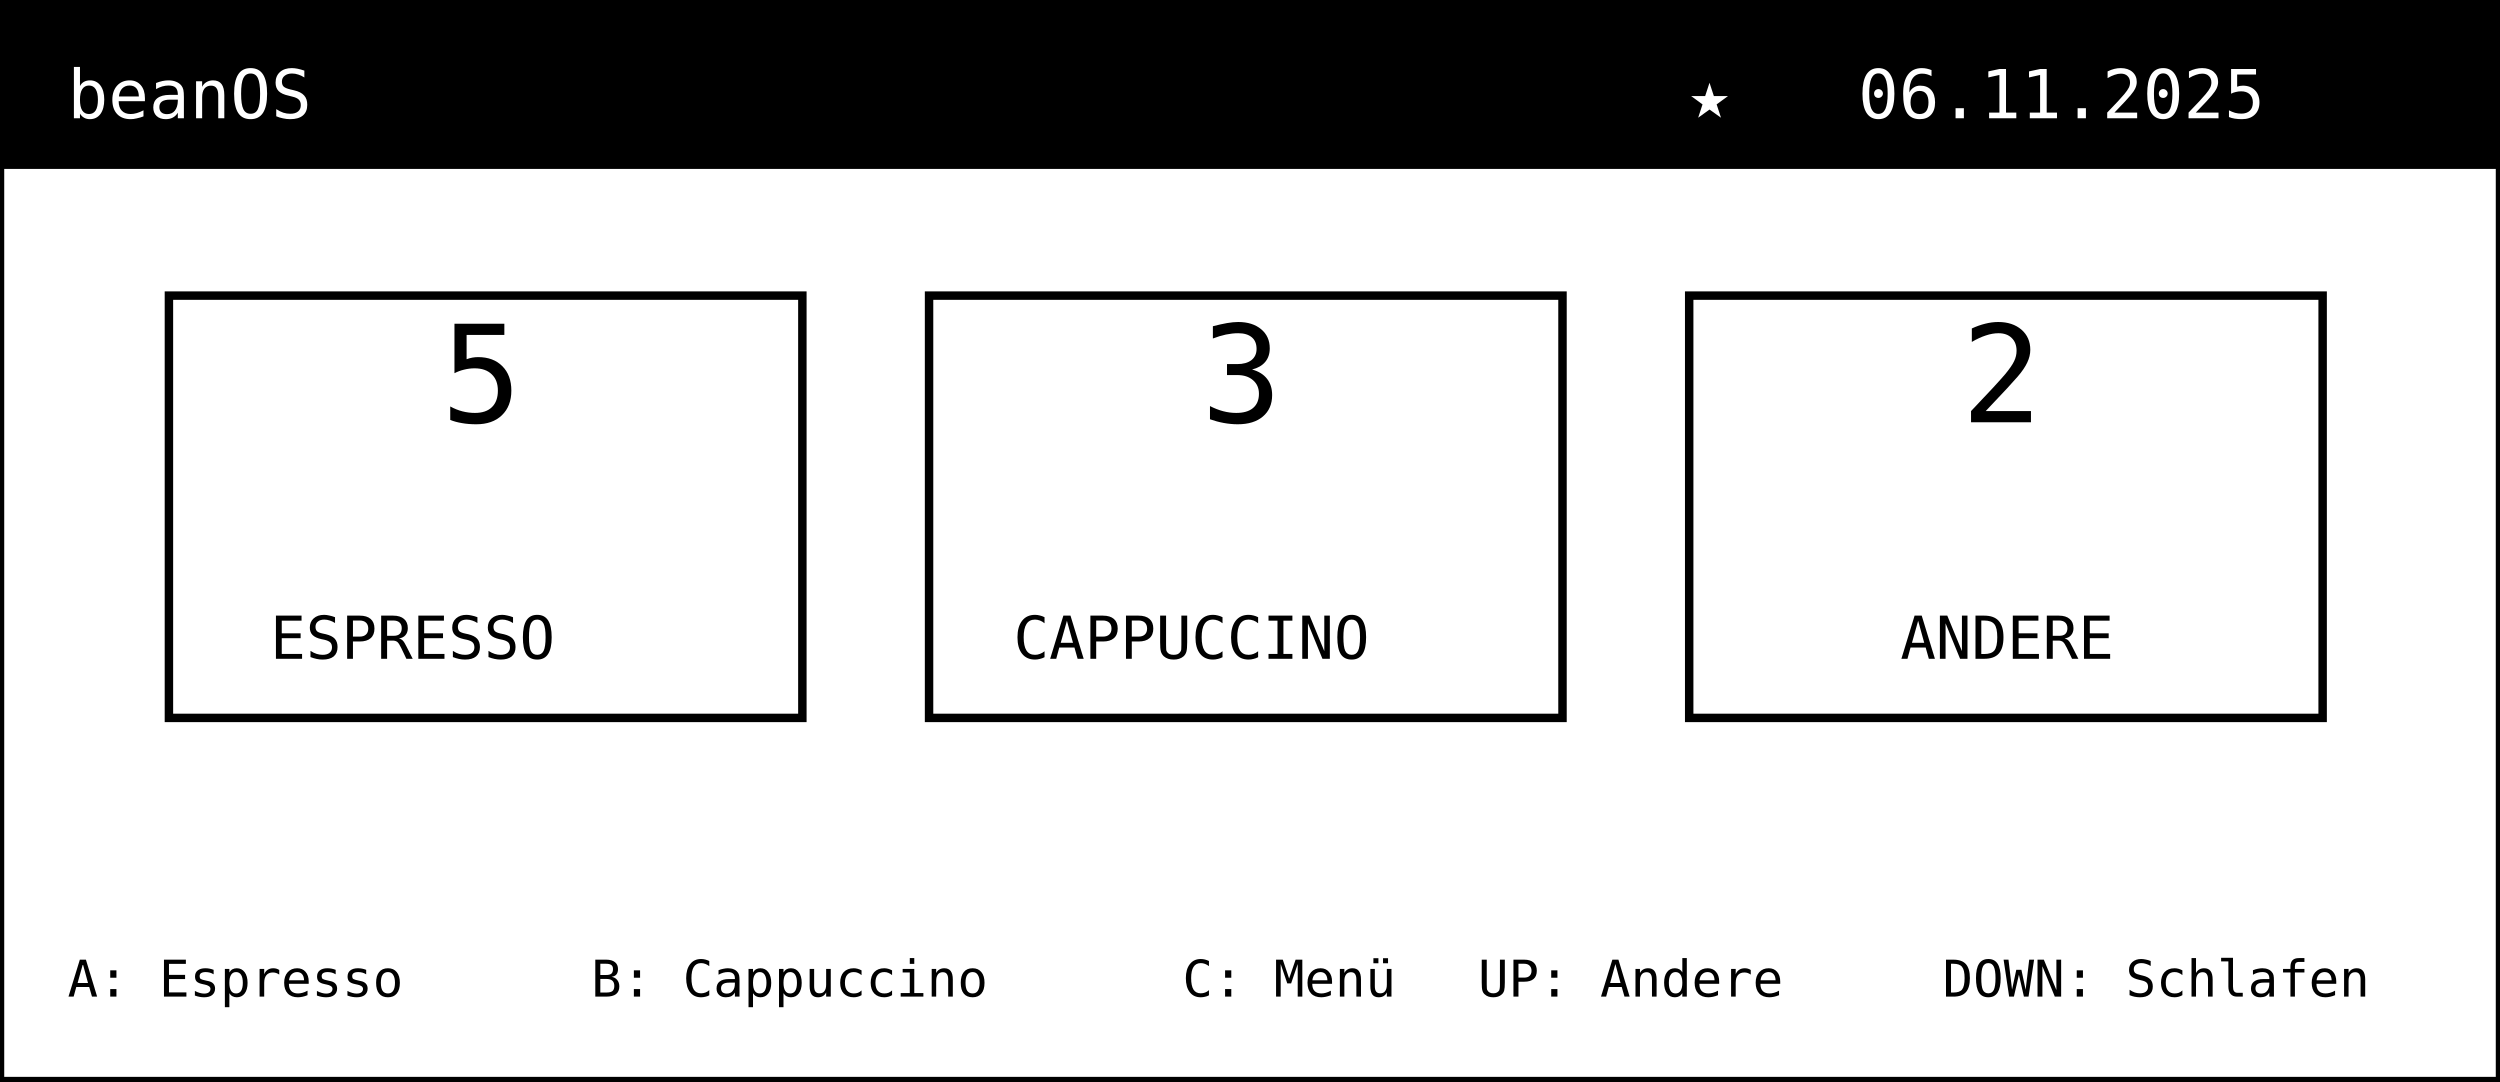
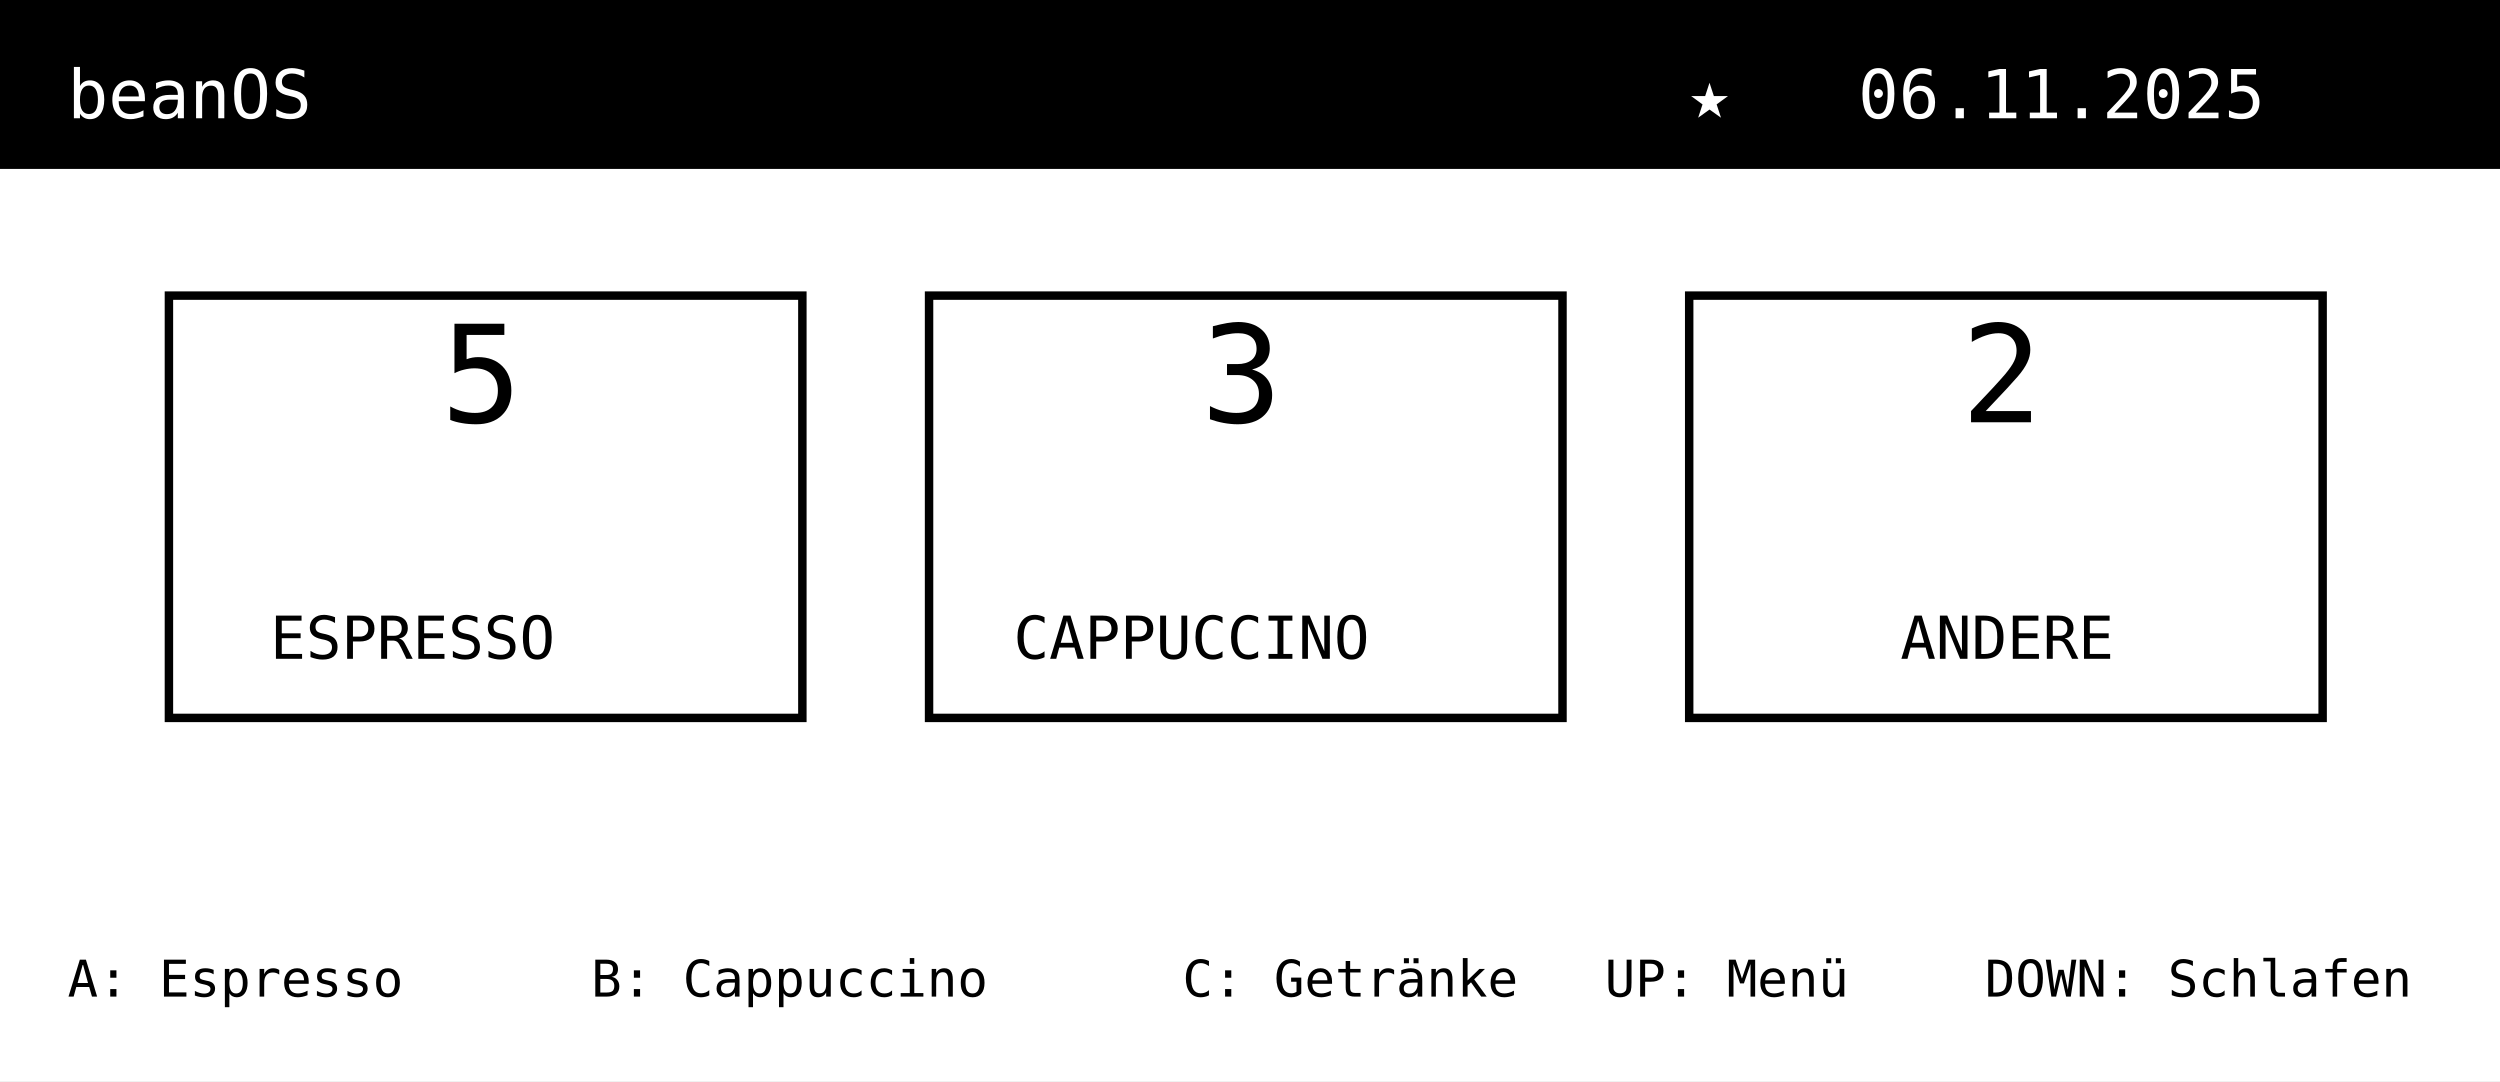
<svg xmlns="http://www.w3.org/2000/svg" width="296" height="128" viewBox="0 0 296 128">
-   <rect width="296" height="128" fill="white" stroke="#000" stroke-width="1" />
+   <rect width="296" height="128" fill="white" />
  <rect x="0" y="0" width="296" height="20" fill="black" />
  <text x="8" y="14" font-family="monospace" font-size="8" fill="white">beanOS</text>
  <text x="200" y="14" font-family="monospace" font-size="8" fill="white">★</text>
  <text x="220" y="14" font-family="monospace" font-size="8" fill="white">06.11.2025</text>
  <rect x="20" y="35" width="75" height="50" fill="white" stroke="black" stroke-width="1" />
  <text x="57" y="50" font-family="monospace" font-size="16" fill="black" text-anchor="middle">5</text>
  <text x="32" y="78" font-family="monospace" font-size="7" fill="black">ESPRESSO</text>
  <rect x="110" y="35" width="75" height="50" fill="white" stroke="black" stroke-width="1" />
  <text x="147" y="50" font-family="monospace" font-size="16" fill="black" text-anchor="middle">3</text>
  <text x="120" y="78" font-family="monospace" font-size="7" fill="black">CAPPUCCINO</text>
  <rect x="200" y="35" width="75" height="50" fill="white" stroke="black" stroke-width="1" />
  <text x="237" y="50" font-family="monospace" font-size="16" fill="black" text-anchor="middle">2</text>
  <text x="225" y="78" font-family="monospace" font-size="7" fill="black">ANDERE</text>
  <text x="8" y="118" font-family="monospace" font-size="6" fill="black">A: Espresso</text>
  <text x="70" y="118" font-family="monospace" font-size="6" fill="black">B: Cappuccino</text>
-   <text x="140" y="118" font-family="monospace" font-size="6" fill="black">C: Menü</text>
-   <text x="175" y="118" font-family="monospace" font-size="6" fill="black">UP: Andere</text>
-   <text x="230" y="118" font-family="monospace" font-size="6" fill="black">DOWN: Schlafen</text>
+   <text x="140" y="118" font-family="monospace" font-size="6" fill="black">C: Getränke</text>
+   <text x="190" y="118" font-family="monospace" font-size="6" fill="black">UP: Menü</text>
+   <text x="235" y="118" font-family="monospace" font-size="6" fill="black">DOWN: Schlafen</text>
</svg>
